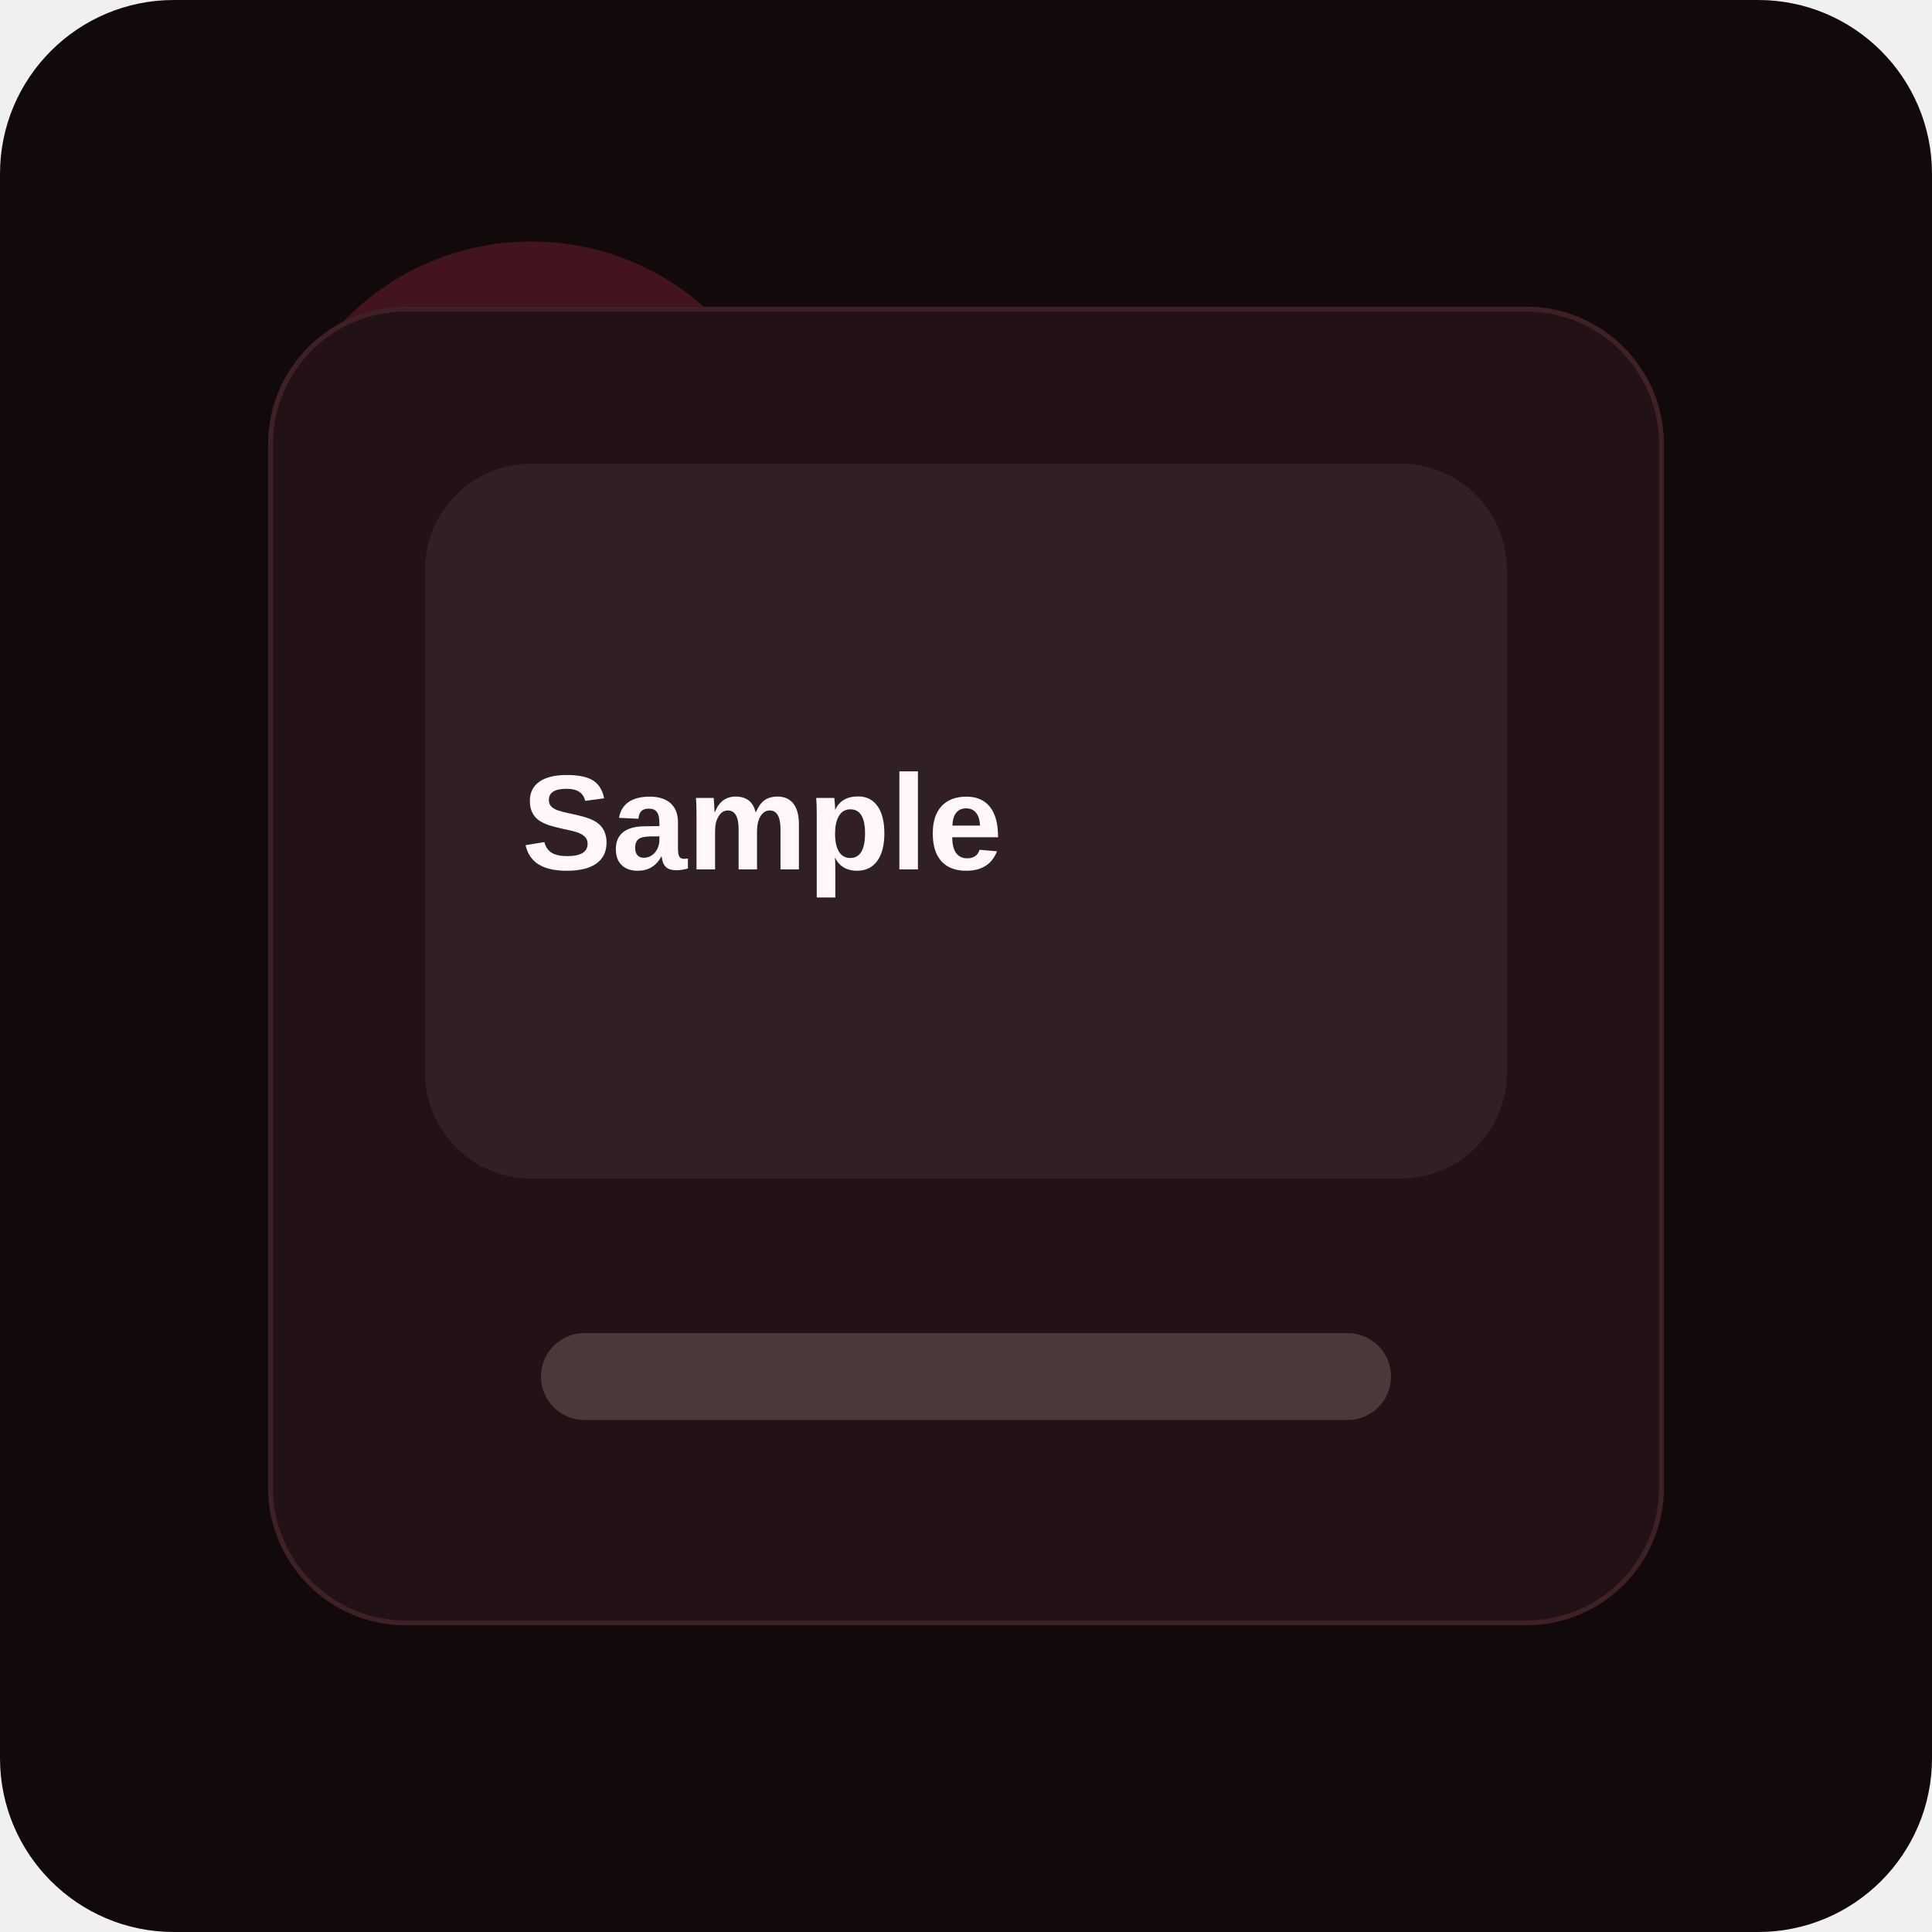
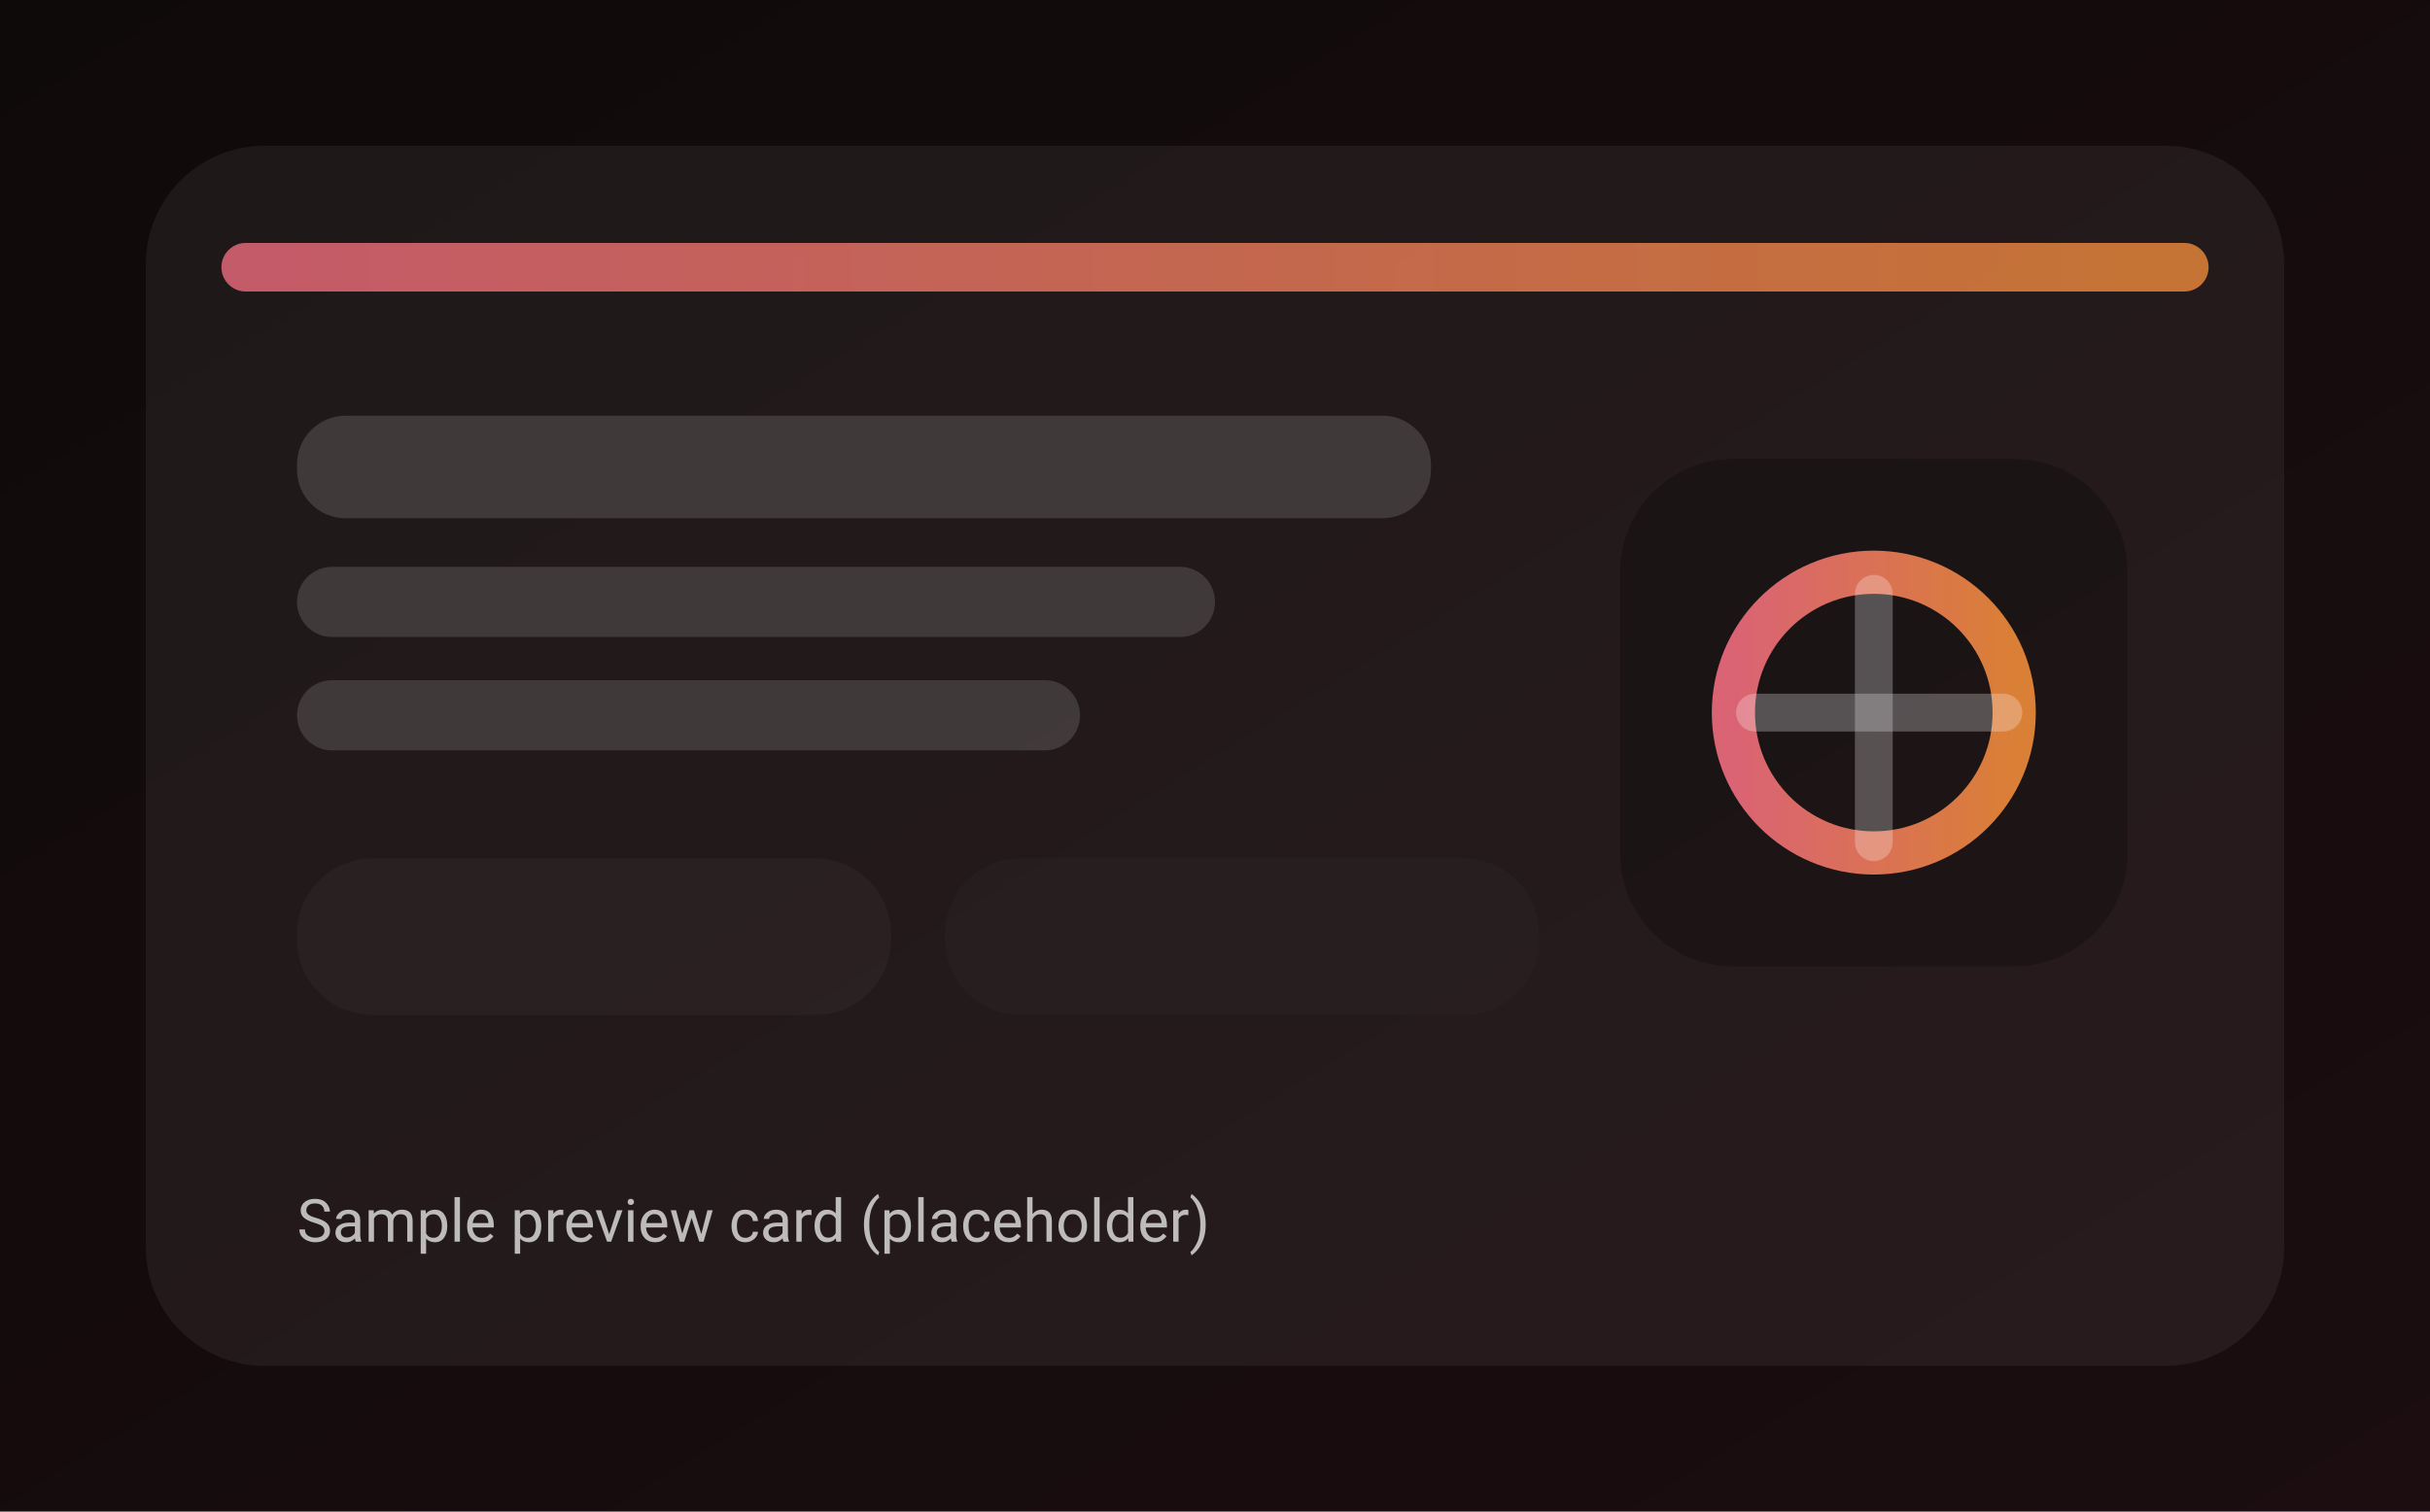
- <svg xmlns="http://www.w3.org/2000/svg" width="400" height="400" viewBox="0 0 400 400" fill="none">
-   <rect width="400" height="400" rx="36" fill="#12090B" />
-   <circle cx="110" cy="104" r="54" fill="#F43F5E" fill-opacity="0.22" />
-   <rect x="56" y="64" width="288" height="272" rx="28" fill="#221216" stroke="#3E2027" />
-   <rect x="88" y="96" width="224" height="148" rx="22" fill="#302025" />
-   <rect x="112" y="276" width="176" height="18" rx="9" fill="#FFE4E6" fill-opacity="0.18" />
-   <text x="108" y="180" fill="#FFF7F9" font-size="28" font-family="Segoe UI, Arial, sans-serif" font-weight="700">Sample</text>
+ <svg xmlns="http://www.w3.org/2000/svg" width="900" height="560" viewBox="0 0 900 560">
+   <defs>
+     <linearGradient id="bg" x1="0" y1="0" x2="1" y2="1">
+       <stop offset="0" stop-color="#0f0a0a" />
+       <stop offset="1" stop-color="#1b0d10" />
+     </linearGradient>
+     <linearGradient id="accent" x1="0" y1="0" x2="1" y2="0">
+       <stop offset="0" stop-color="#fb7185" />
+       <stop offset="1" stop-color="#fb923c" />
+     </linearGradient>
+   </defs>
+   <rect width="900" height="560" fill="url(#bg)" />
+   <rect x="54" y="54" width="792" height="452" rx="44" fill="#ffffff" opacity="0.06" />
+   <rect x="82" y="90" width="736" height="18" rx="9" fill="url(#accent)" opacity="0.75" />
+   <g fill="#ffffff" opacity="0.14">
+     <rect x="110" y="154" width="420" height="38" rx="18" />
+     <rect x="110" y="210" width="340" height="26" rx="13" />
+     <rect x="110" y="252" width="290" height="26" rx="13" />
+     <rect x="110" y="318" width="220" height="58" rx="28" opacity="0.22" />
+     <rect x="350" y="318" width="220" height="58" rx="28" opacity="0.12" />
+   </g>
+   <g transform="translate(600 170)">
+     <rect width="188" height="188" rx="42" fill="#000000" opacity="0.24" />
+     <circle cx="94" cy="94" r="52" fill="none" stroke="url(#accent)" stroke-width="16" opacity="0.85" />
+     <path d="M94 50v92" stroke="#ffffff" stroke-width="14" stroke-linecap="round" opacity="0.26" />
+     <path d="M50 94h92" stroke="#ffffff" stroke-width="14" stroke-linecap="round" opacity="0.26" />
+   </g>
+   <text x="110" y="460" fill="#ffffff" opacity="0.7" font-family="ui-sans-serif, system-ui, -apple-system, Segoe UI, Roboto, Arial" font-size="22">
+     Sample preview card (placeholder)
+   </text>
</svg>
